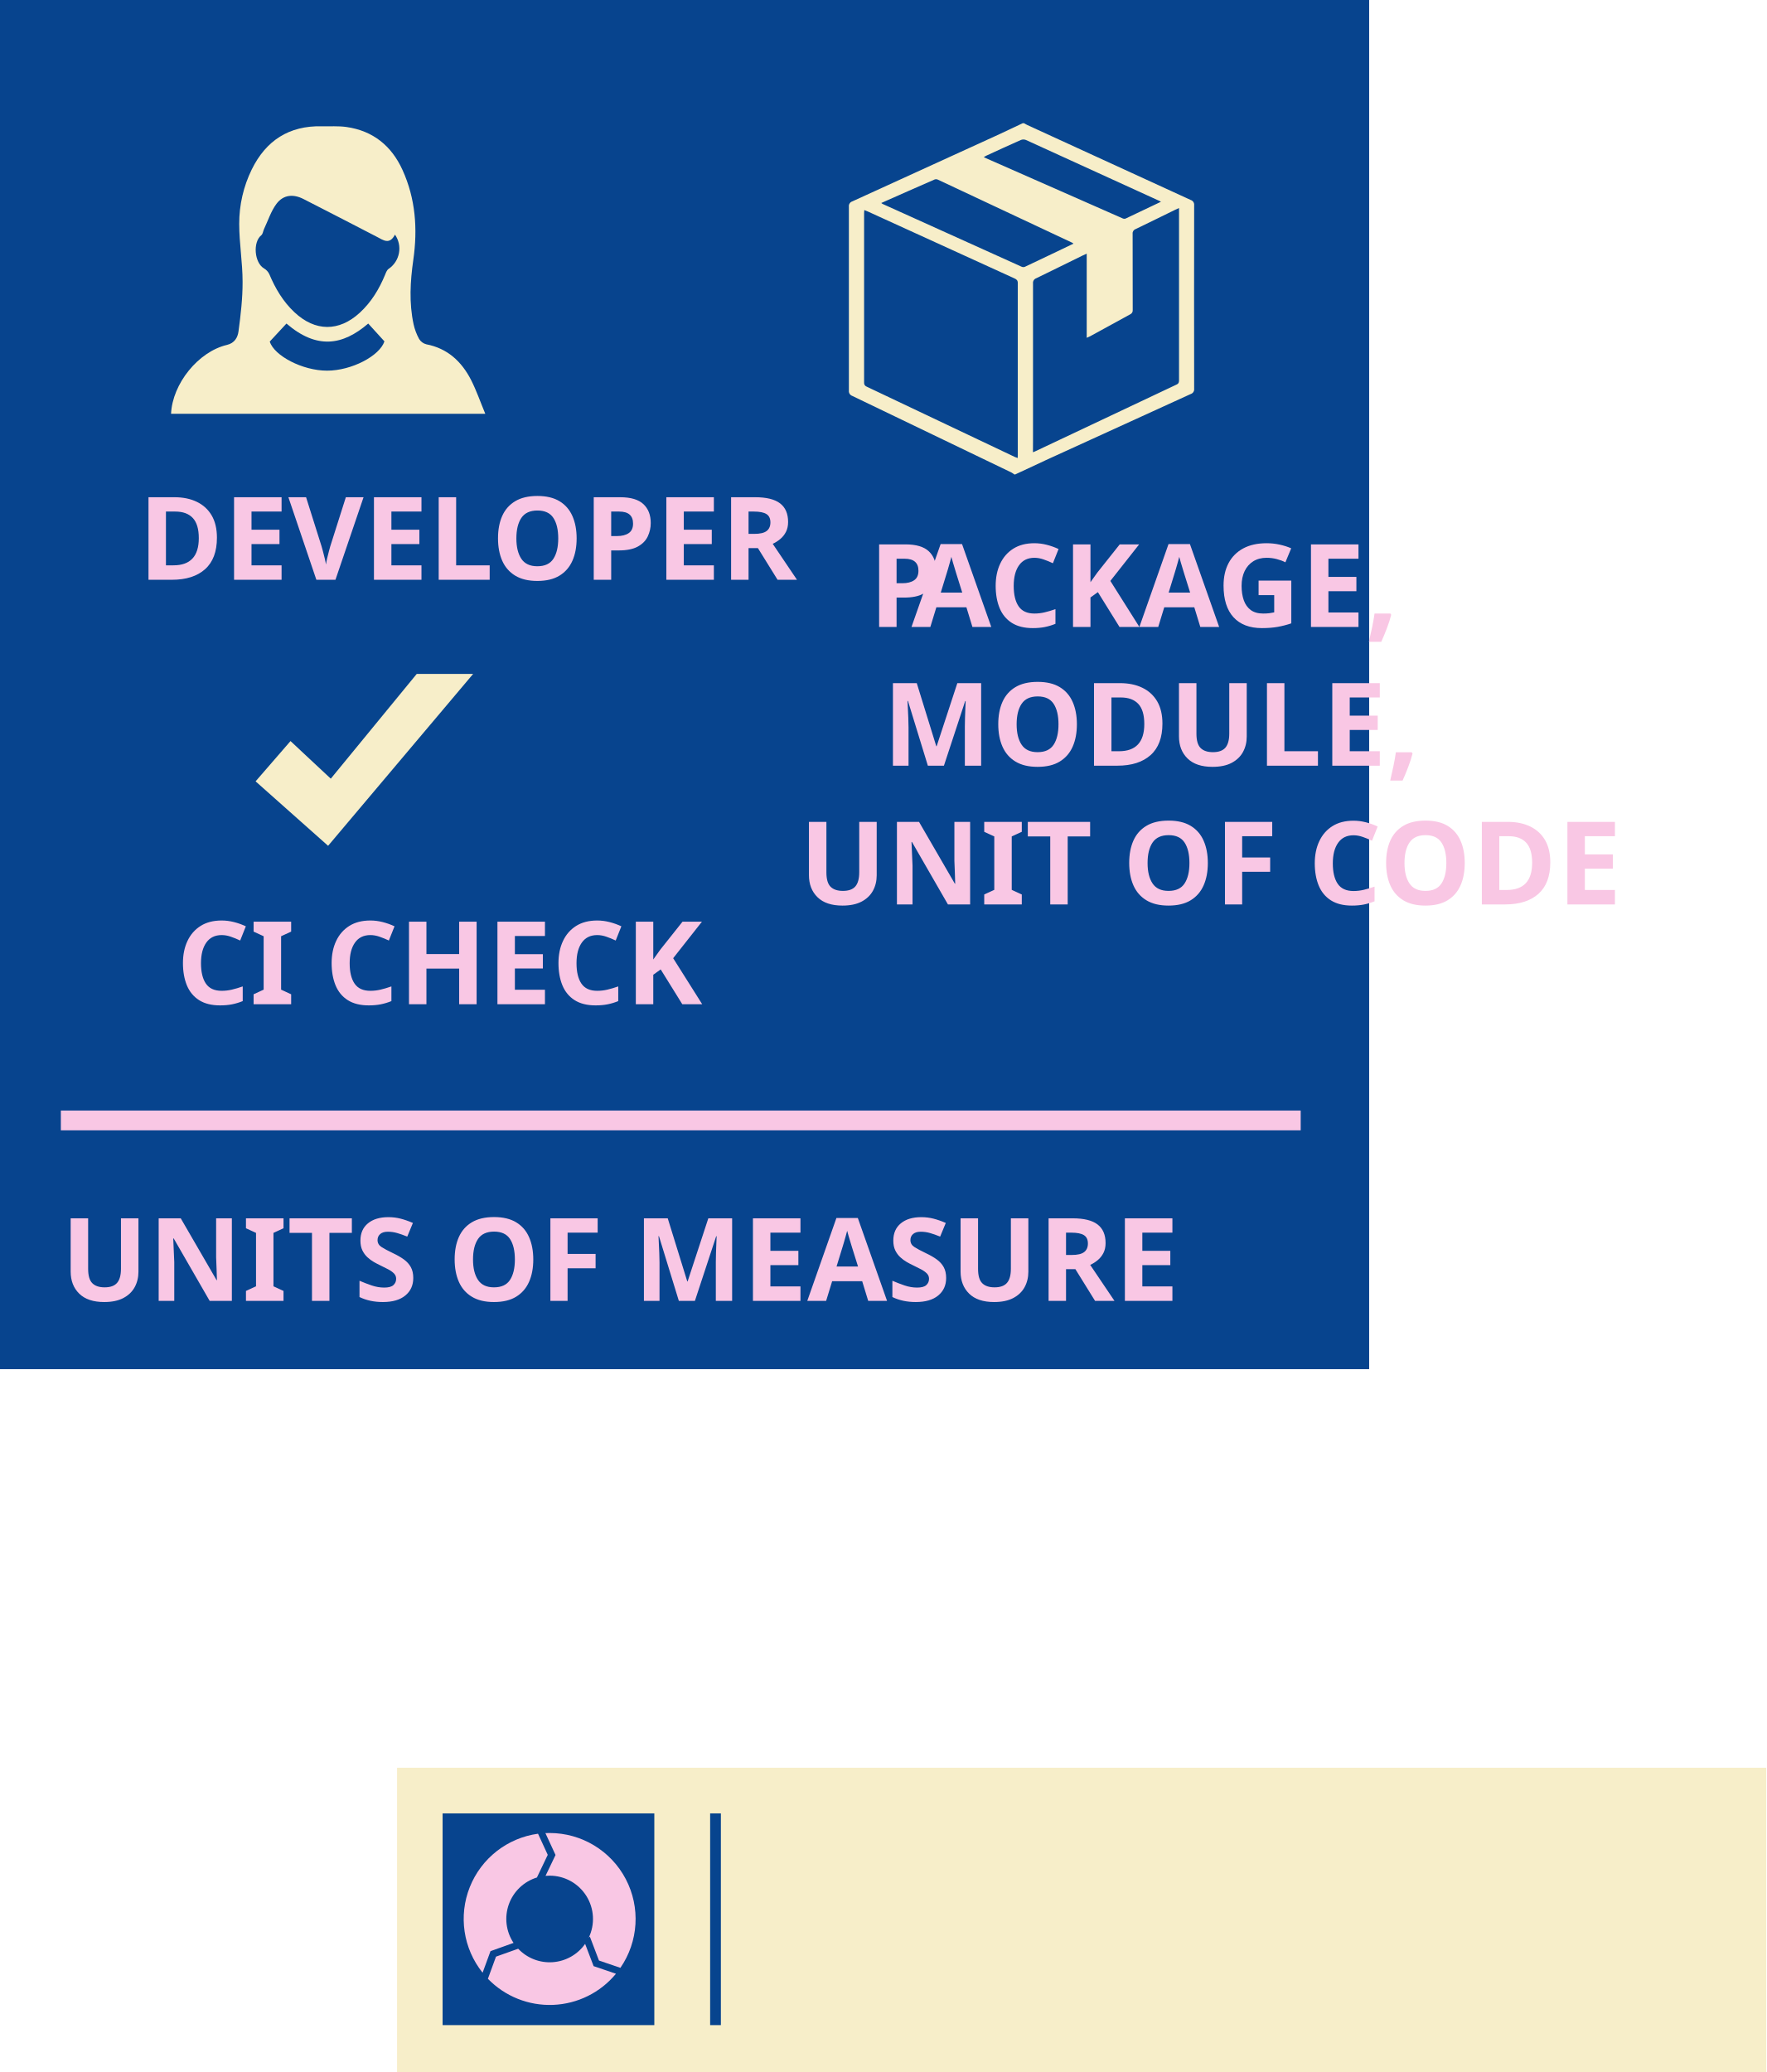
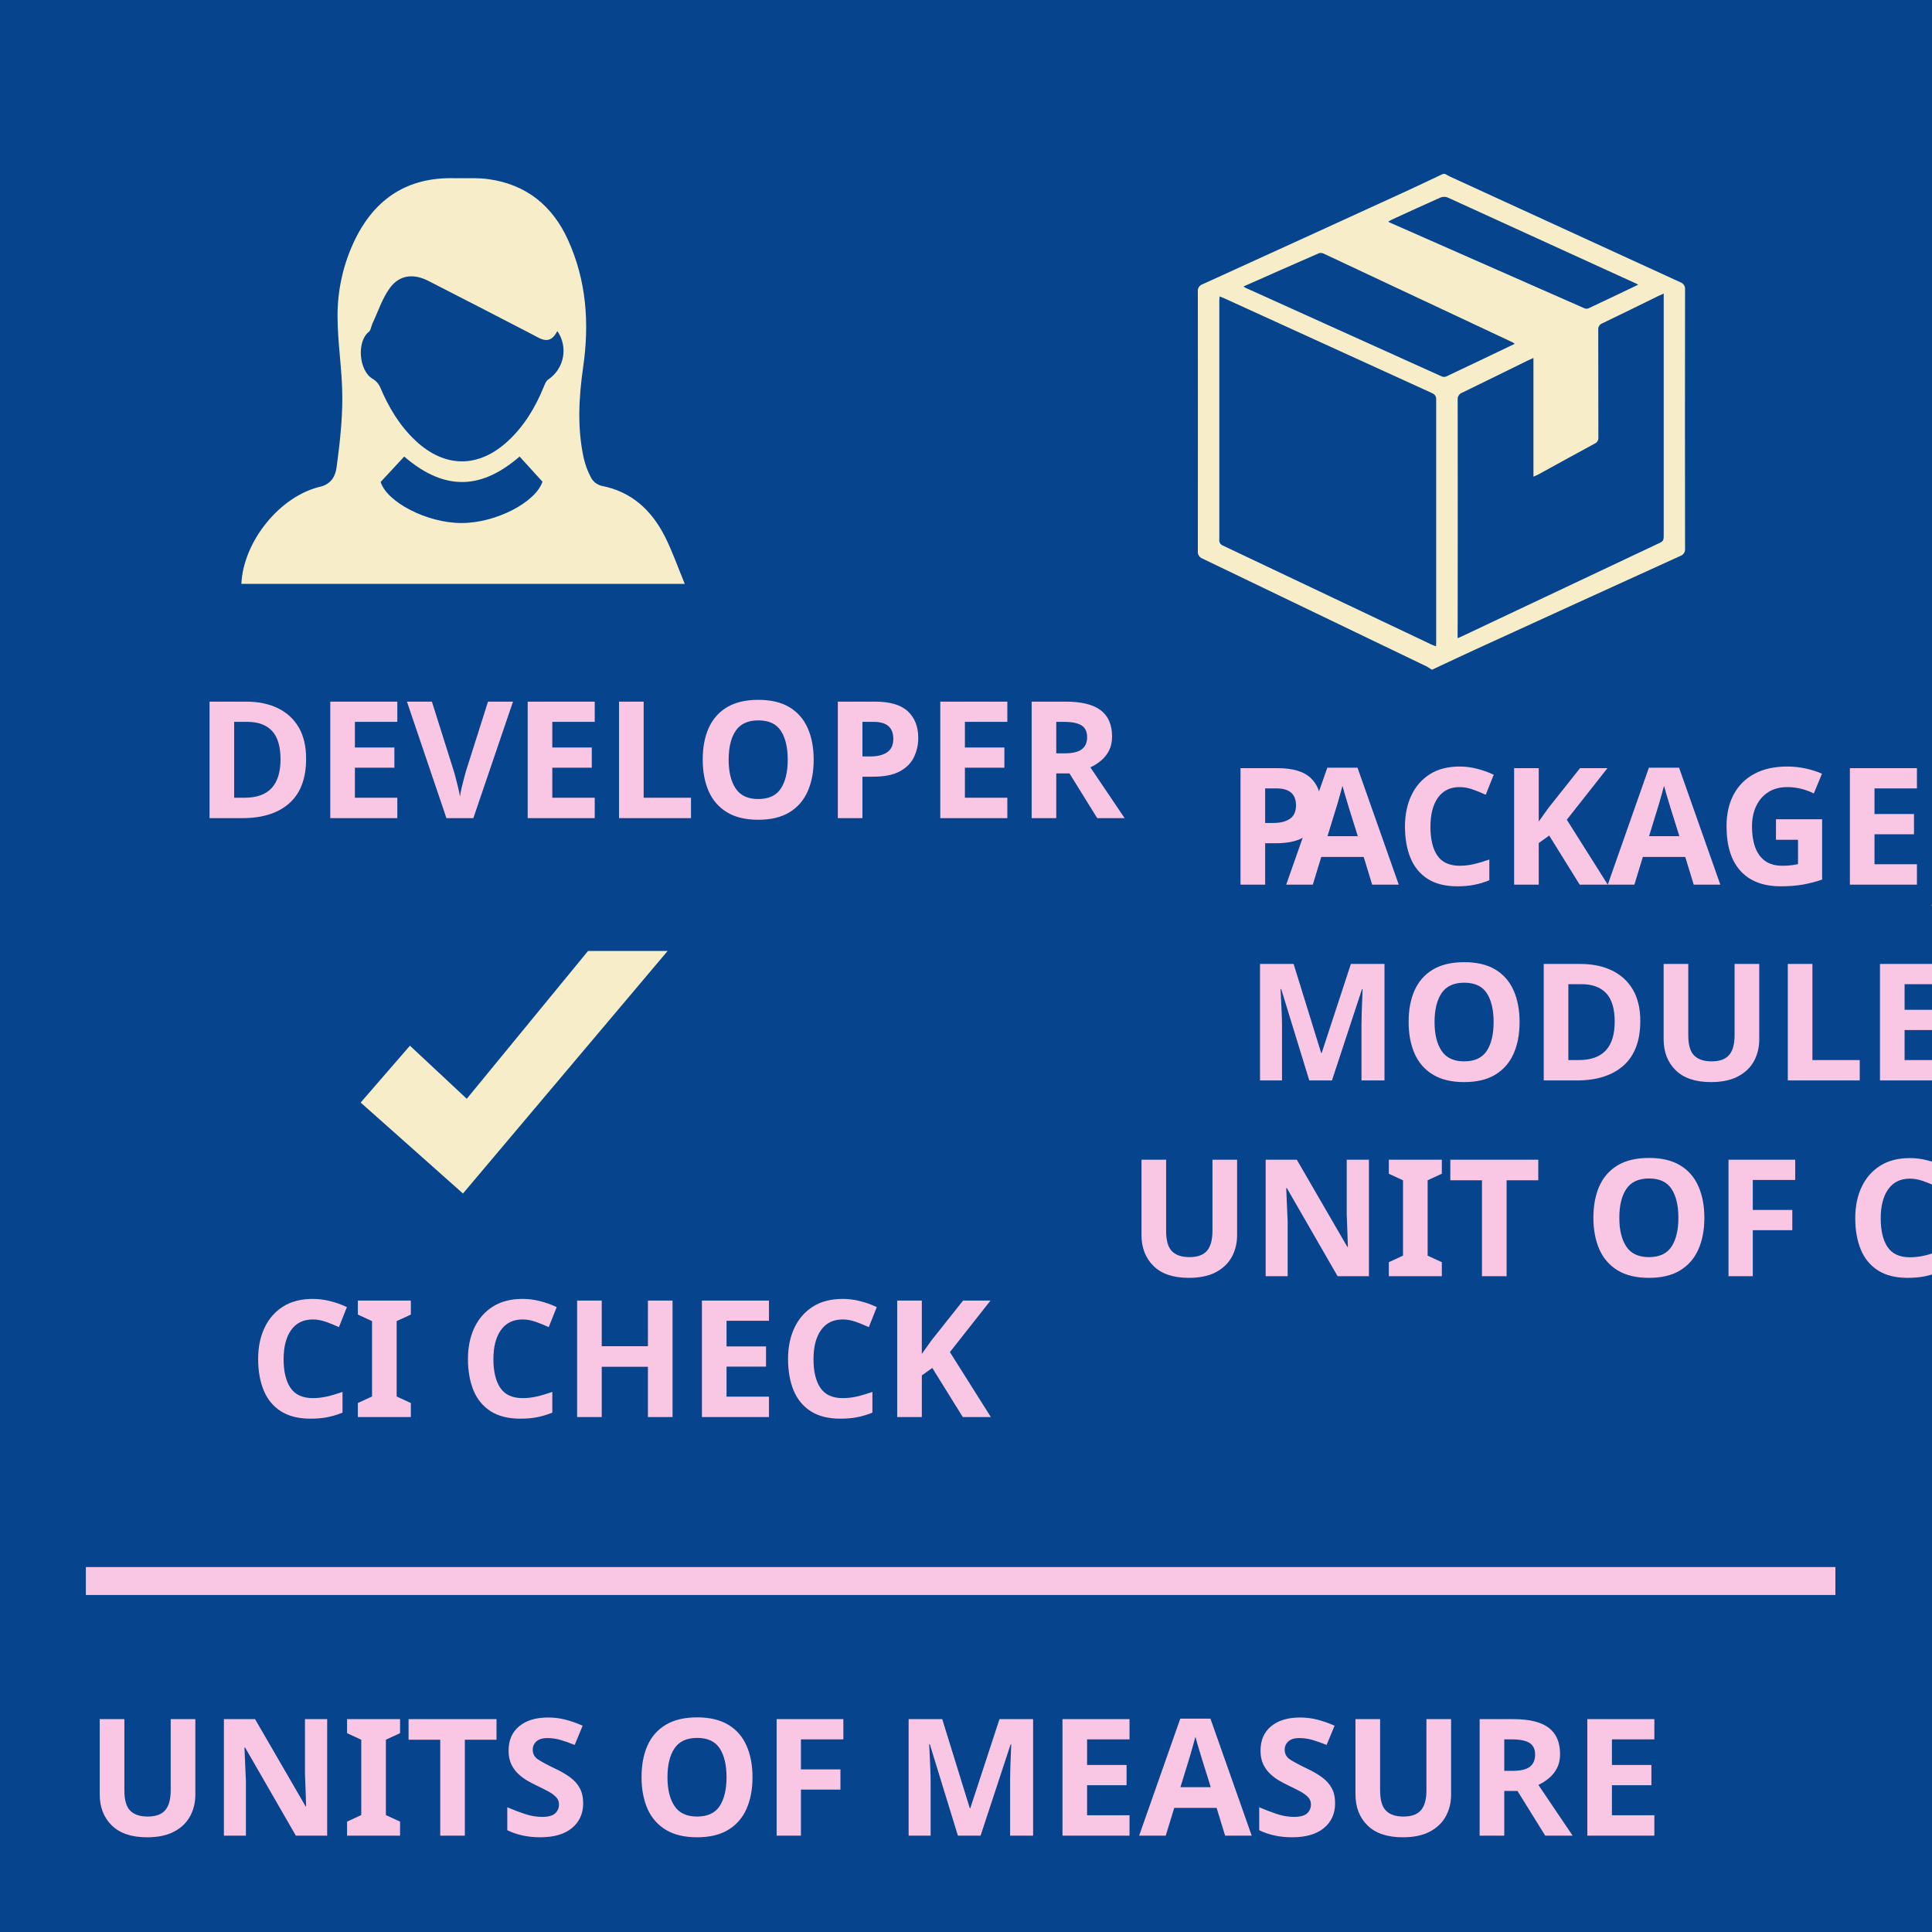
- <svg xmlns="http://www.w3.org/2000/svg" id="Layer_1" data-name="Layer 1" viewBox="0 0 1161 1362">
+ <svg xmlns="http://www.w3.org/2000/svg" id="Layer_1" data-name="Layer 1" viewBox="0 0 900 900">
  <defs>
-     <style>.cls-1{fill:#07448e;}.cls-2{fill:#f7eec9;}.cls-3,.cls-4{fill:#f9c7e4;}.cls-4{font-size:76px;font-family:DINCondensed-Bold, DIN Condensed;font-weight:700;}.cls-5{letter-spacing:-0.04em;}</style>
+     <style>.cls-1{fill:#07448e;}.cls-2{font-size:76px;font-family:DINCondensed-Bold, DIN Condensed;font-weight:700;}.cls-2,.cls-5{fill:#f9c7e4;}.cls-3{letter-spacing:-0.04em;}.cls-4{fill:#f7eec9;}</style>
  </defs>
  <rect class="cls-1" width="900" height="900" />
-   <rect class="cls-2" x="261" y="1162" width="900" height="200" />
-   <rect class="cls-1" x="466.8" y="1192.01" width="7.06" height="139.17" />
-   <rect class="cls-1" x="290.94" y="1192.01" width="139.17" height="139.17" />
-   <path class="cls-3" d="M365.17,1219.35l-6.57,13.72c.9-.08,1.8-.13,2.71-.13a28.48,28.48,0,0,1,25.68,40.8l.74-.77,6,15.76,14.08,4.8a56.53,56.53,0,0,0-46.52-88.63c-.93,0-1.85,0-2.77.07Z" />
-   <path class="cls-3" d="M322.43,1282.55l15.14-5.41a28.49,28.49,0,0,1,15.37-43l7.12-14.88-6.4-13.89a56.52,56.52,0,0,0-36.43,91.36Z" />
-   <path class="cls-3" d="M390.2,1292.41l-5.58-14.63a28.48,28.48,0,0,1-44,3.19l-14.58,5.2-5.32,14.56a56.53,56.53,0,0,0,84.18-3.32Z" />
-   <text class="cls-4" transform="translate(40 855.11)">UNITS OF MEASURE</text>
-   <text class="cls-4" transform="translate(90.77 381.11)">DEVELOPER</text>
-   <text class="cls-4" transform="translate(115.85 660.11)">CI CHECK</text>
-   <text class="cls-4" transform="translate(571.04 412.11)">
-     <tspan class="cls-5">P</tspan>
+   <text class="cls-2" transform="translate(40 855.11)">UNITS OF MEASURE</text>
+   <text class="cls-2" transform="translate(90.77 381.11)">DEVELOPER</text>
+   <text class="cls-2" transform="translate(115.85 660.11)">CI CHECK</text>
+   <text class="cls-2" transform="translate(571.04 412.11)">
+     <tspan class="cls-3">P</tspan>
    <tspan x="28.12" y="0">ACKAGE,</tspan>
    <tspan x="9.08" y="91.2">MODULE,</tspan>
    <tspan x="-45.75" y="182.4">UNIT OF CODE</tspan>
  </text>
-   <path class="cls-2" d="M667.28,311.89h-.45a20.37,20.37,0,0,0-2.19-1.41q-52.18-25.16-104.42-50.24a3.34,3.34,0,0,1-2.22-3.55q.07-60.39,0-120.79a3.24,3.24,0,0,1,2.22-3.5q47-21.39,93.94-42.91c6.05-2.78,12.06-5.66,18.08-8.49h.91c.71.39,1.39.84,2.13,1.18Q729,106.84,782.69,131.45a3.25,3.25,0,0,1,2.27,3.48q-.09,60.31,0,120.61a3.25,3.25,0,0,1-2.29,3.48Q735,280.71,687.45,302.48C680.71,305.57,674,308.75,667.28,311.89Zm-99.15-173.8c0,.84-.13,1.41-.13,2q0,55.66,0,111.33a2.59,2.59,0,0,0,1.7,2.74q48.71,23.07,97.38,46.21c.56.26,1.17.44,1.87.71,0-.75.08-1.2.08-1.65q0-56.67,0-113.36c0-1.8-.8-2.44-2.22-3.08q-48.22-22-96.43-44C569.67,138.71,569,138.45,568.13,138.09ZM679,297.29c.81-.34,1.22-.49,1.62-.68q46.39-21.94,92.81-43.84c1.51-.71,1.59-1.69,1.59-3q0-53.67,0-107.32v-5.7c-1,.47-1.76.78-2.48,1.12-8.69,4.26-17.37,8.54-26.1,12.74a2.89,2.89,0,0,0-1.92,3c.06,16.69,0,33.37.06,50.06a2.87,2.87,0,0,1-1.75,3c-8.78,4.75-17.52,9.58-26.27,14.38-.57.3-1.17.54-2.22,1V166.75c-1.11.49-1.79.78-2.45,1.1-10.24,5-20.46,10.09-30.73,15.06a3.19,3.19,0,0,0-2.12,3.38q.06,51.41,0,102.81Zm-99.7-163.84a6.8,6.8,0,0,0,.79.57q45.71,20.67,91.44,41.3a2.81,2.81,0,0,0,2.09.1c10.64-5,21.24-10.12,32-15.25a7,7,0,0,0-.83-.63q-44.18-20.76-88.38-41.49a2.85,2.85,0,0,0-2.07-.06C602.66,123.07,591.08,128.22,579.26,133.45Zm183.87-.82c-.81-.44-1.37-.78-2-1Q717.79,111.77,674.37,92a4.53,4.53,0,0,0-3.3,0c-7.62,3.36-15.17,6.86-22.74,10.33-.54.25-1,.6-1.62.94a2.55,2.55,0,0,0,.35.25q45.5,20.06,91,40.08a2.58,2.58,0,0,0,1.87.06C747.58,140.08,755.21,136.41,763.13,132.63Z" />
-   <path class="cls-2" d="M319,272H112.44c.9-19.74,17.86-40.84,36.75-45.28,5.11-1.21,7.07-5,7.59-8.9,1.45-10.8,2.72-21.73,2.68-32.6,0-12.67-2.21-25.32-2.22-38a80.85,80.85,0,0,1,8.27-35.88c9.36-19,24.53-28.82,46-28.33,5.39.13,10.86-.29,16.17.46,17.47,2.47,29.68,12.37,36.88,28.21,8.62,18.94,10.06,38.8,7.1,59.29-2,14-2.82,28.12.19,42.12a36.38,36.38,0,0,0,3.63,9.7,7.78,7.78,0,0,0,4.7,3.52c14,2.67,23.31,11.37,29.52,23.55C313.2,256.78,315.74,264.17,319,272ZM259.63,154.22c-3.58,6.89-7.65,3.65-11.83,1.48q-24.11-12.51-48.28-24.86c-6.71-3.44-13.24-2.9-17.76,3.12-3.64,4.85-5.55,11-8.2,16.59-.64,1.35-.76,3.25-1.78,4.06-5.71,4.52-4.6,18.15,1.8,21.85a8.58,8.58,0,0,1,3.45,3.76c3.95,9.43,9.06,18.05,16.57,25.08,13.59,12.72,29.22,12.84,42.91.26,7.59-7,12.76-15.57,16.64-25,.56-1.37,1.17-3.08,2.3-3.81A16.1,16.1,0,0,0,259.63,154.22Zm-82.31,70.3c2.89,9.31,21.47,19.13,37.67,19.13s34.6-9.76,37.71-19.26l-10.65-11.71c-16.8,14.46-33.85,17.12-53.75,0Z" />
-   <rect class="cls-3" x="40" y="730" width="815" height="13" />
-   <polygon class="cls-2" points="190.96 487.13 168.01 513.61 215.67 555.98 311 443 273.93 443 217.44 511.85 190.96 487.13" />
+   <path class="cls-4" d="M667.28,311.89h-.45a20.37,20.37,0,0,0-2.19-1.41q-52.18-25.16-104.42-50.24a3.34,3.34,0,0,1-2.22-3.55q.07-60.39,0-120.79a3.24,3.24,0,0,1,2.22-3.5q47-21.39,93.94-42.91c6.05-2.78,12.06-5.66,18.08-8.49h.91c.71.39,1.39.84,2.13,1.18Q729,106.84,782.69,131.45a3.25,3.25,0,0,1,2.27,3.48q-.09,60.31,0,120.61a3.25,3.25,0,0,1-2.29,3.48Q735,280.71,687.45,302.48C680.71,305.57,674,308.75,667.28,311.89Zm-99.15-173.8c0,.84-.13,1.41-.13,2q0,55.66,0,111.33a2.59,2.59,0,0,0,1.7,2.74q48.71,23.07,97.38,46.21c.56.26,1.17.44,1.87.71,0-.75.08-1.2.08-1.65q0-56.67,0-113.36c0-1.8-.8-2.44-2.22-3.08q-48.22-22-96.43-44C569.67,138.71,569,138.45,568.13,138.09ZM679,297.29c.81-.34,1.22-.49,1.62-.68q46.39-21.94,92.81-43.84c1.51-.71,1.59-1.69,1.59-3q0-53.67,0-107.32v-5.7c-1,.47-1.76.78-2.48,1.12-8.69,4.26-17.37,8.54-26.1,12.74a2.89,2.89,0,0,0-1.92,3c.06,16.69,0,33.37.06,50.06a2.87,2.87,0,0,1-1.75,3c-8.78,4.75-17.52,9.58-26.27,14.38-.57.3-1.17.54-2.22,1V166.75c-1.11.49-1.79.78-2.45,1.1-10.24,5-20.46,10.09-30.73,15.06a3.19,3.19,0,0,0-2.12,3.38q.06,51.41,0,102.81Zm-99.7-163.84a6.8,6.8,0,0,0,.79.57q45.71,20.67,91.44,41.3a2.81,2.81,0,0,0,2.09.1c10.64-5,21.24-10.12,32-15.25a7,7,0,0,0-.83-.63q-44.18-20.76-88.38-41.49a2.85,2.85,0,0,0-2.07-.06C602.66,123.07,591.08,128.22,579.26,133.45Zm183.87-.82c-.81-.44-1.37-.78-2-1Q717.79,111.77,674.37,92a4.53,4.53,0,0,0-3.3,0c-7.62,3.36-15.17,6.86-22.74,10.33-.54.25-1,.6-1.62.94a2.55,2.55,0,0,0,.35.25q45.5,20.06,91,40.08a2.58,2.58,0,0,0,1.87.06C747.58,140.08,755.21,136.41,763.13,132.63Z" />
+   <path class="cls-4" d="M319,272H112.44c.9-19.74,17.86-40.84,36.75-45.28,5.11-1.21,7.07-5,7.59-8.9,1.45-10.8,2.72-21.73,2.68-32.6,0-12.67-2.21-25.32-2.22-38a80.85,80.85,0,0,1,8.27-35.88c9.36-19,24.53-28.82,46-28.33,5.39.13,10.86-.29,16.17.46,17.47,2.47,29.68,12.37,36.88,28.21,8.62,18.94,10.06,38.8,7.1,59.29-2,14-2.82,28.12.19,42.12a36.38,36.38,0,0,0,3.63,9.7,7.78,7.78,0,0,0,4.7,3.52c14,2.67,23.31,11.37,29.52,23.55C313.2,256.78,315.74,264.17,319,272ZM259.63,154.22c-3.58,6.89-7.65,3.65-11.83,1.48q-24.11-12.51-48.28-24.86c-6.71-3.44-13.24-2.9-17.76,3.12-3.64,4.85-5.55,11-8.2,16.59-.64,1.35-.76,3.25-1.78,4.06-5.71,4.52-4.6,18.15,1.8,21.85a8.58,8.58,0,0,1,3.45,3.76c3.95,9.43,9.06,18.05,16.57,25.08,13.59,12.72,29.22,12.84,42.91.26,7.59-7,12.76-15.57,16.64-25,.56-1.37,1.17-3.08,2.3-3.81A16.1,16.1,0,0,0,259.63,154.22Zm-82.31,70.3c2.89,9.31,21.47,19.13,37.67,19.13s34.6-9.76,37.71-19.26l-10.65-11.71c-16.8,14.46-33.85,17.12-53.75,0Z" />
+   <rect class="cls-5" x="40" y="730" width="815" height="13" />
+   <polygon class="cls-4" points="190.96 487.13 168.01 513.61 215.67 555.98 311 443 273.93 443 217.44 511.85 190.96 487.13" />
</svg>
